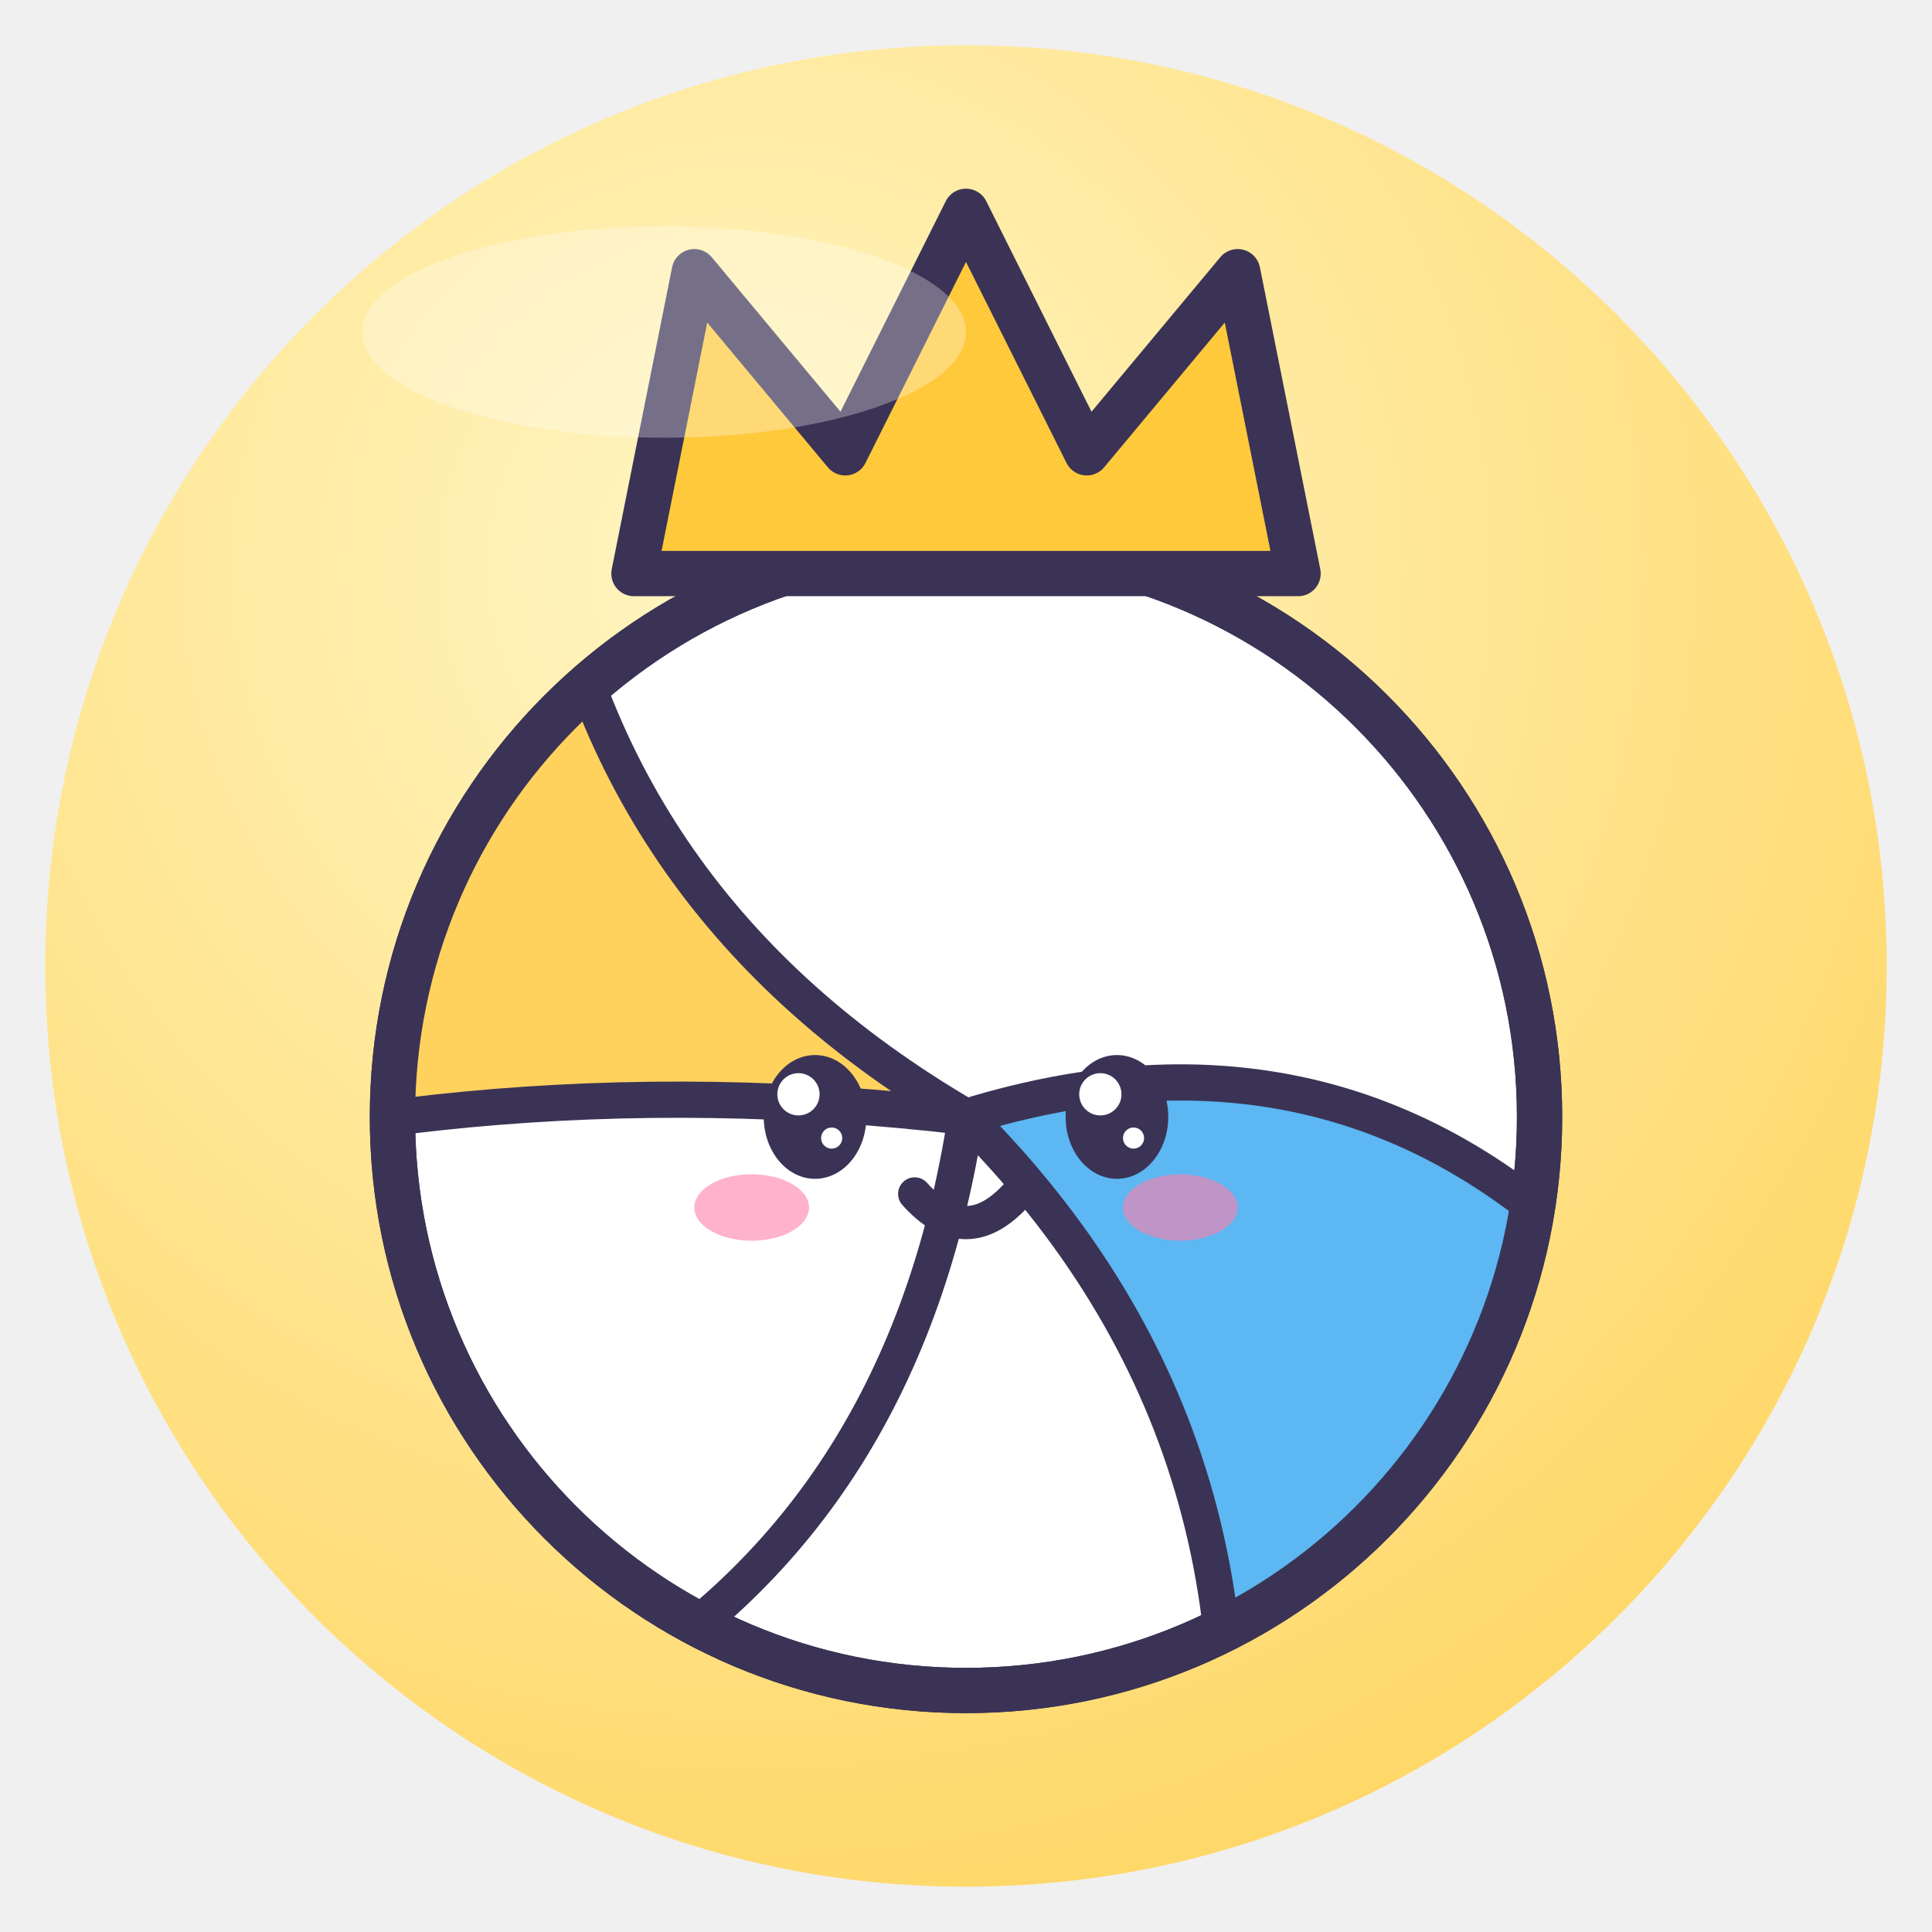
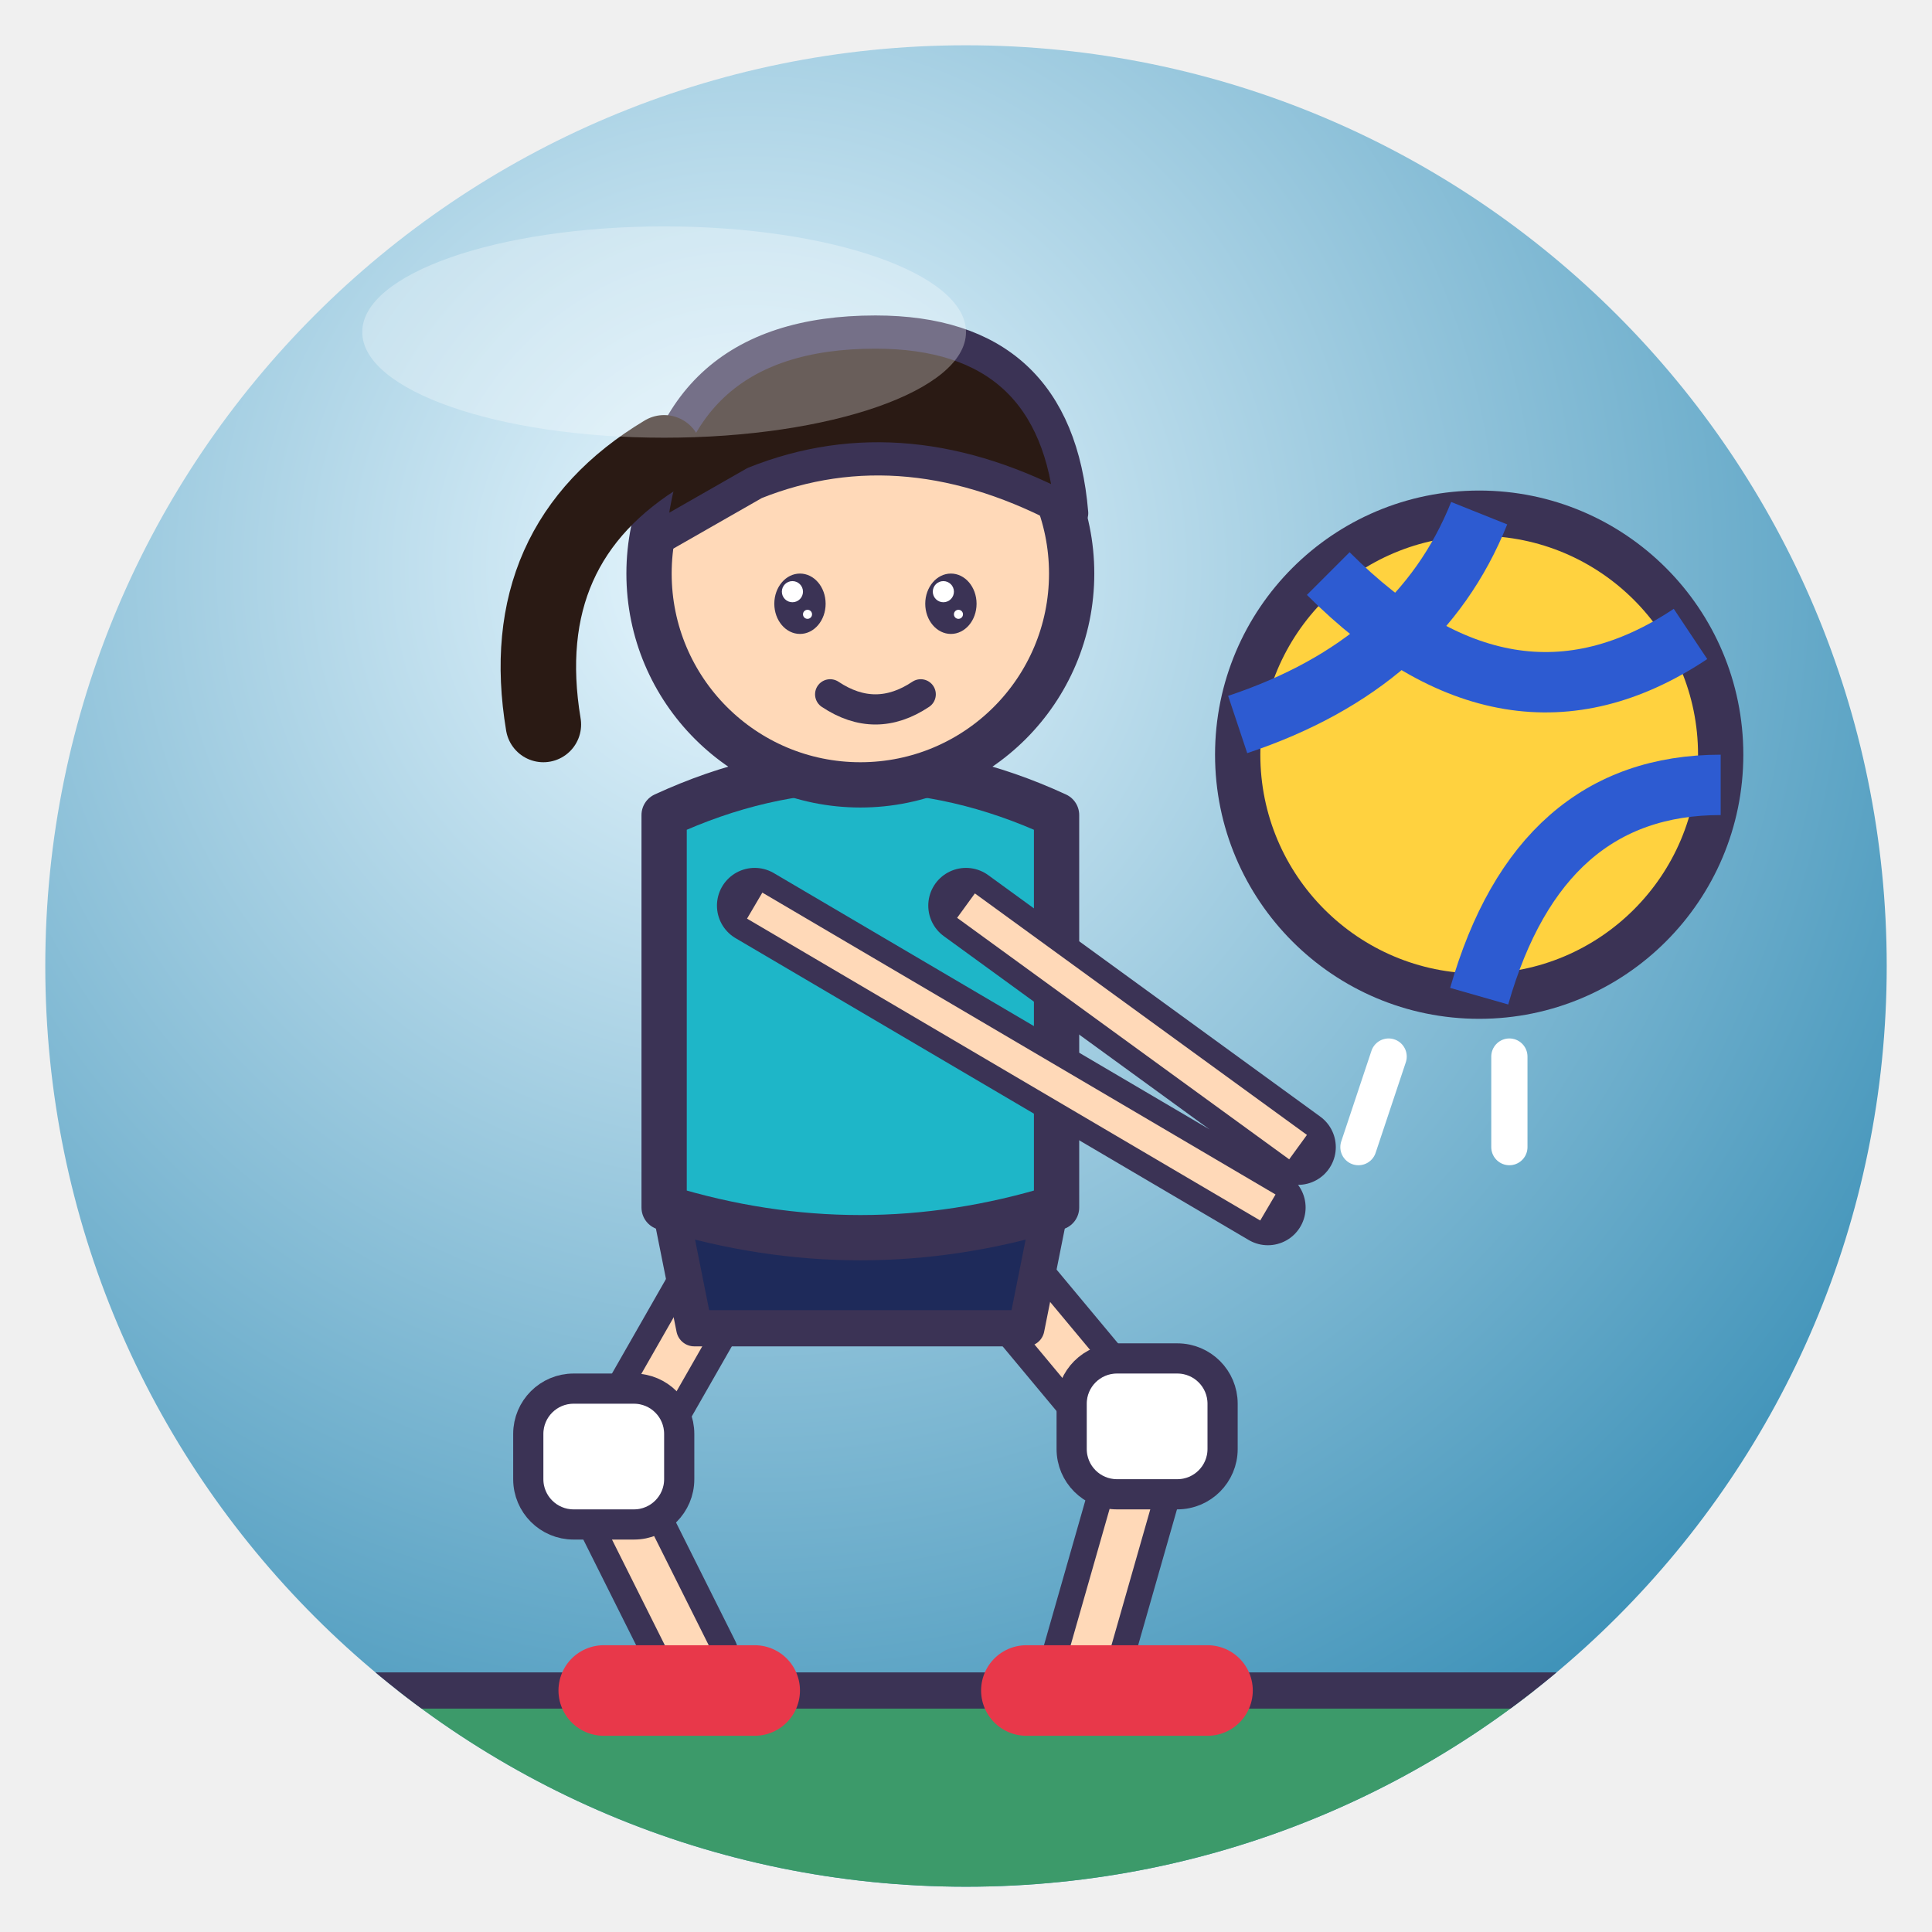
<svg xmlns="http://www.w3.org/2000/svg" viewBox="0 0 128 128" width="128" height="128">
  <defs>
    <radialGradient id="g" cx="38%" cy="28%" r="85%">
-       <stop offset="0" stop-color="#FFF6C4" />
-       <stop offset="1" stop-color="#FFD45E" />
+       <stop offset="0" stop-color="#EAF8FF" />
+       <stop offset="1" stop-color="#2A86B0" />
    </radialGradient>
    <clipPath id="c">
      <circle cx="64" cy="64" r="61" />
    </clipPath>
  </defs>
  <circle cx="64" cy="64" r="61" fill="url(#g)" />
  <g clip-path="url(#c)">
-     <circle cx="64" cy="74" r="38" fill="#fff" stroke="#3B3355" stroke-linejoin="round" stroke-linecap="round" stroke-width="3" />
-     <clipPath id="vb">
-       <circle cx="64" cy="74" r="38" />
-     </clipPath>
-     <g clip-path="url(#vb)">
-       <path d="M64 74 Q40 60 36 34 L0 40 V80 Q30 70 64 74Z" fill="#FFD25E" stroke="#3B3355" stroke-linejoin="round" stroke-linecap="round" stroke-width="2.4" />
-       <path d="M64 74 Q90 66 108 86 L110 128 H80 Q86 96 64 74Z" fill="#5CB7F2" stroke="#3B3355" stroke-linejoin="round" stroke-linecap="round" stroke-width="2.4" />
-       <path d="M64 74 Q60 100 40 112" fill="none" stroke="#3B3355" stroke-linejoin="round" stroke-linecap="round" stroke-width="2.4" />
-     </g>
-     <circle cx="64" cy="74" r="38" fill="none" stroke="#3B3355" stroke-linejoin="round" stroke-linecap="round" stroke-width="3" />
-     <ellipse cx="54" cy="74" rx="3.4" ry="4.1" fill="#3B3355" />
-     <circle cx="52.9" cy="72.5" r="1.4" fill="#fff" />
-     <circle cx="55.1" cy="75.4" r="0.7" fill="#fff" />
-     <ellipse cx="74" cy="74" rx="3.4" ry="4.1" fill="#3B3355" />
-     <circle cx="72.9" cy="72.5" r="1.4" fill="#fff" />
-     <circle cx="75.1" cy="75.4" r="0.7" fill="#fff" />
-     <ellipse cx="49.8" cy="80.0" rx="3.8" ry="2.2" fill="#FF7FA8" opacity=".6" />
-     <ellipse cx="78.2" cy="80.0" rx="3.8" ry="2.2" fill="#FF7FA8" opacity=".6" />
-     <path d="M60.6 79.1 Q64 82.9 67.4 79.1" fill="none" stroke="#3B3355" stroke-linejoin="round" stroke-linecap="round" stroke-width="2.2" />
-     <path d="M42 38 L46 18 L56 30 L64 14 L72 30 L82 18 L86 38Z" fill="#FFC93C" stroke="#3B3355" stroke-linejoin="round" stroke-linecap="round" stroke-width="3" />
+     <path d="M0 112 H128 V128 H0Z" fill="#3C9A6A" stroke="#3B3355" stroke-linejoin="round" stroke-linecap="round" stroke-width="2.4" />
+     <path d="M48 84 L40 98 L46 110 M66 84 L76 96 L72 110" fill="none" stroke="#3B3355" stroke-linejoin="round" stroke-linecap="round" stroke-width="6" />
+     <path d="M48 84 L40 98 L46 110 M66 84 L76 96 L72 110" fill="none" stroke="#FFD9B8" stroke-width="2.6" />
+     <rect x="35" y="92" width="10" height="9" rx="3" fill="#fff" stroke="#3B3355" stroke-linejoin="round" stroke-linecap="round" stroke-width="2" />
+     <rect x="71" y="90" width="10" height="9" rx="3" fill="#fff" stroke="#3B3355" stroke-linejoin="round" stroke-linecap="round" stroke-width="2" />
+     <path d="M40 112 H50 M68 112 H80" stroke="#E8384A" stroke-width="6" stroke-linecap="round" />
+     <path d="M44 78 Q57 74 70 78 L68 88 H46Z" fill="#1E2A5A" stroke="#3B3355" stroke-linejoin="round" stroke-linecap="round" stroke-width="2.4" />
+     <path d="M44 54 Q57 48 70 54 L70 80 Q57 84 44 80Z" fill="#1EB6C8" stroke="#3B3355" stroke-linejoin="round" stroke-linecap="round" stroke-width="3" />
+     <path d="M50 60 L84 80 M64 60 L86 76" fill="none" stroke="#3B3355" stroke-linejoin="round" stroke-linecap="round" stroke-width="5" />
+     <path d="M50 60 L84 80 M64 60 L86 76" fill="none" stroke="#FFD9B8" stroke-width="2" />
+     <circle cx="57" cy="38" r="14" fill="#FFD9B8" stroke="#3B3355" stroke-linejoin="round" stroke-linecap="round" stroke-width="3" />
+     <path d="M43 36 Q44 22 58 22 Q70 22 71 34 Q60 28 50 32Z" fill="#2A1A14" stroke="#3B3355" stroke-linejoin="round" stroke-linecap="round" stroke-width="2.2" />
+     <path d="M44 30 Q34 36 36 48" fill="none" stroke="#2A1A14" stroke-width="5" stroke-linecap="round" />
+     <ellipse cx="53" cy="40" rx="1.7" ry="2.0" fill="#3B3355" />
+     <circle cx="52.5" cy="39.2" r="0.7" fill="#fff" />
+     <circle cx="53.5" cy="40.7" r="0.3" fill="#fff" />
+     <ellipse cx="63" cy="40" rx="1.7" ry="2.0" fill="#3B3355" />
+     <circle cx="62.5" cy="39.2" r="0.7" fill="#fff" />
+     <circle cx="63.5" cy="40.7" r="0.3" fill="#fff" />
+     <path d="M55 46 Q58 48 61 46" fill="none" stroke="#3B3355" stroke-linejoin="round" stroke-linecap="round" stroke-width="2" />
+     <circle cx="98" cy="50" r="16" fill="#FFD23F" stroke="#3B3355" stroke-linejoin="round" stroke-linecap="round" stroke-width="3" />
+     <path d="M82 48 Q94 44 98 34 M114 52 Q102 52 98 66 M88 38 Q100 50 112 42" fill="none" stroke="#2D5BD1" stroke-width="4" />
+     <path d="M100 70 V76 M92 70 L90 76" stroke="#fff" stroke-width="2.4" stroke-linecap="round" />
  </g>
  <ellipse cx="44" cy="22" rx="20" ry="7" fill="#fff" opacity=".3" />
</svg>
